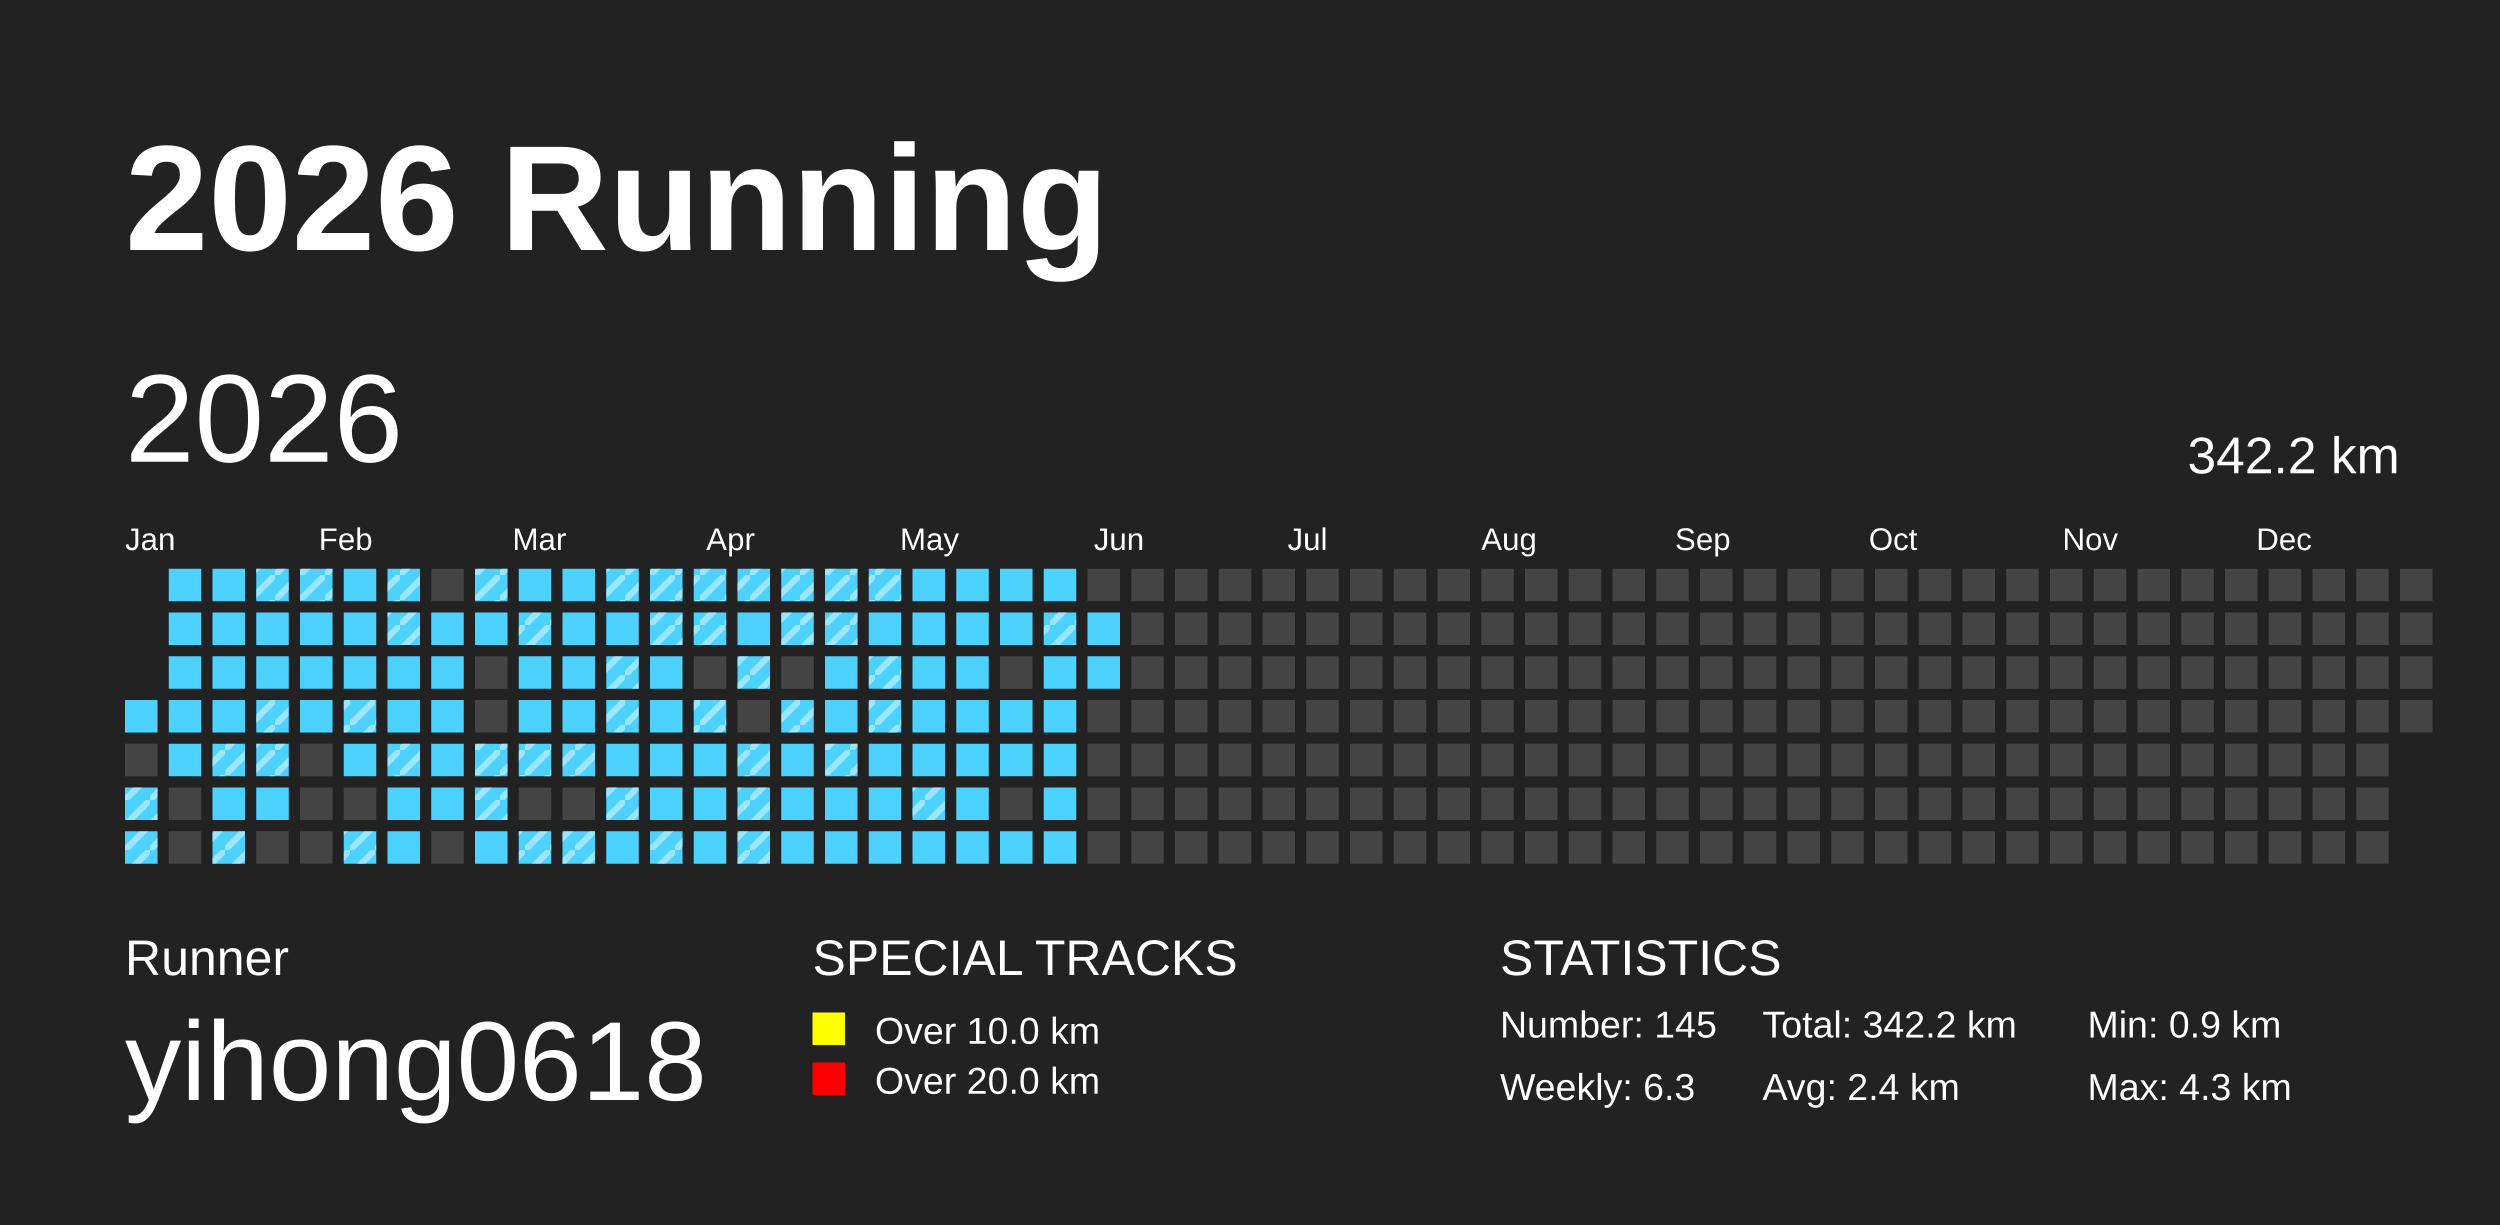
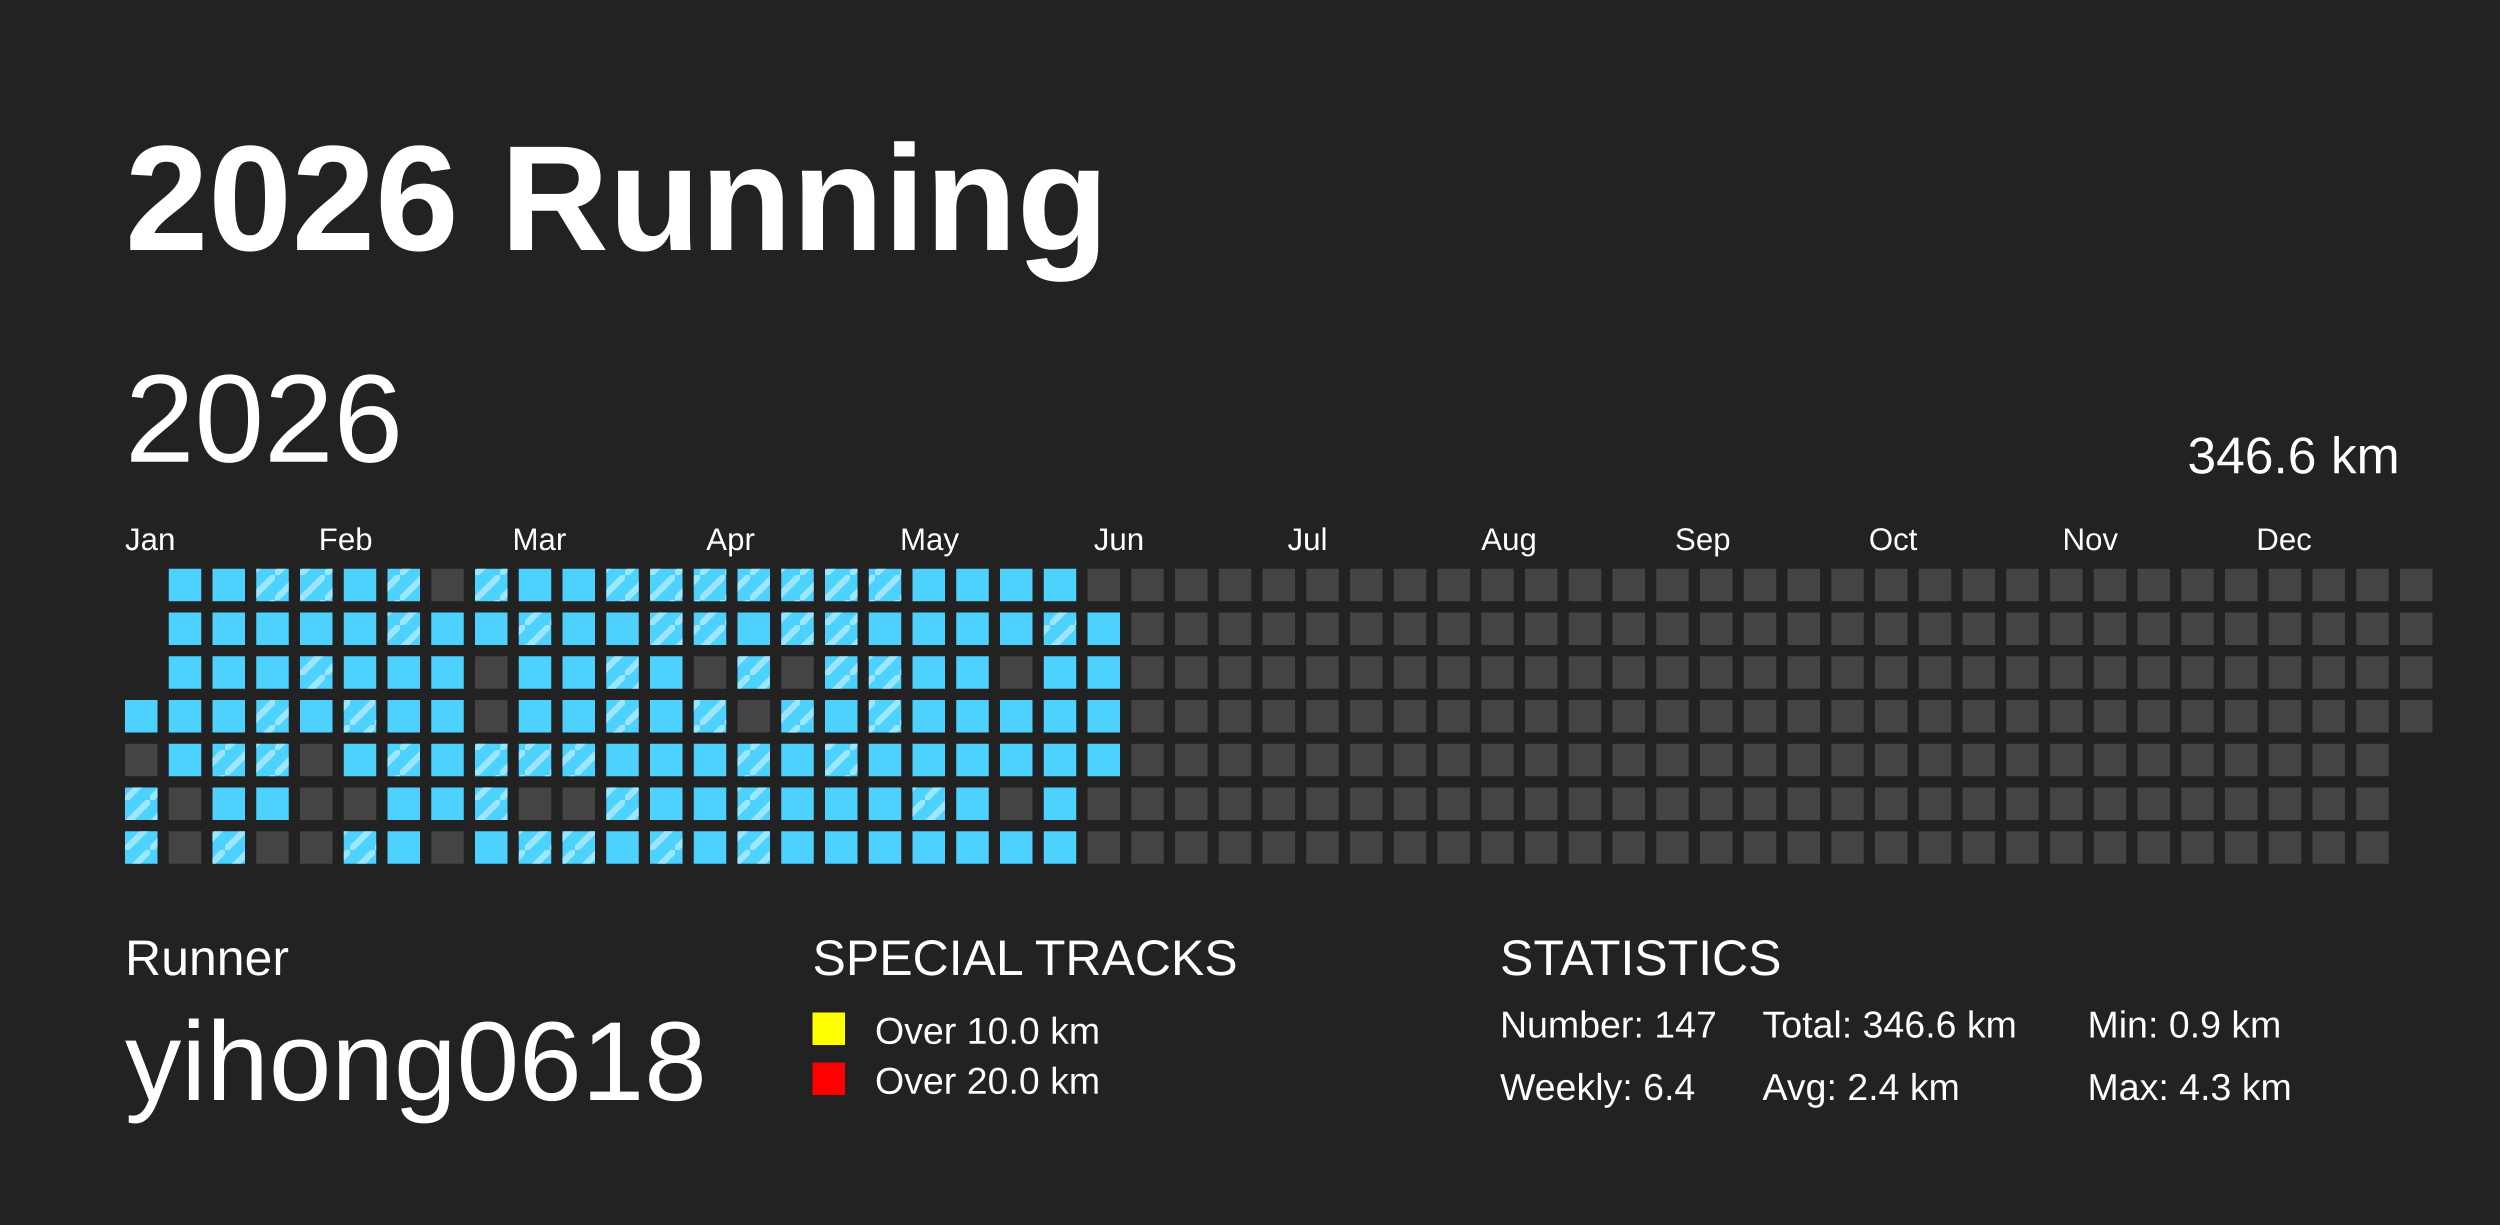
<svg xmlns="http://www.w3.org/2000/svg" baseProfile="full" height="98mm" version="1.1" viewBox="0,0,200,98" width="200mm">
  <defs>
    <pattern height="2" id="indoor-stripe" patternUnits="userSpaceOnUse" width="2">
      <line stroke="white" stroke-opacity="0.45" stroke-width="0.5" x1="0" x2="2" y1="2" y2="0" />
    </pattern>
  </defs>
  <rect fill="#222222" height="98" width="200" x="0" y="0" />
  <text fill="#FFFFFF" style="font-size:12px; font-family:Arial; font-weight:bold;" x="10" y="20">2026 Running</text>
  <text fill="#FFFFFF" style="font-size:4px; font-family:Arial" x="10" y="78">Runner</text>
  <text fill="#FFFFFF" style="font-size:9px; font-family:Arial" x="10" y="88">yihong0618</text>
  <text fill="#FFFFFF" style="font-size:4px; font-family:Arial" x="65" y="78">SPECIAL TRACKS</text>
  <rect fill="yellow" height="2.6" width="2.6" x="65" y="81" />
  <text fill="#FFFFFF" style="font-size:3px; font-family:Arial" x="70" y="83.5">Over 10.0 km</text>
  <rect fill="red" height="2.6" width="2.6" x="65" y="85" />
  <text fill="#FFFFFF" style="font-size:3px; font-family:Arial" x="70" y="87.5">Over 20.0 km</text>
  <text fill="#FFFFFF" style="font-size:4px; font-family:Arial" x="120" y="78">STATISTICS</text>
-   <text fill="#FFFFFF" style="font-size:3px; font-family:Arial" x="120" y="83">Number: 145</text>
-   <text fill="#FFFFFF" style="font-size:3px; font-family:Arial" x="120" y="88">Weekly: 6.3</text>
-   <text fill="#FFFFFF" style="font-size:3px; font-family:Arial" x="141" y="83">Total: 342.2 km</text>
+   <text fill="#FFFFFF" style="font-size:3px; font-family:Arial" x="120" y="83">Number: 147</text>
+   <text fill="#FFFFFF" style="font-size:3px; font-family:Arial" x="120" y="88">Weekly: 6.4</text>
+   <text fill="#FFFFFF" style="font-size:3px; font-family:Arial" x="141" y="83">Total: 346.6 km</text>
  <text fill="#FFFFFF" style="font-size:3px; font-family:Arial" x="141" y="88">Avg: 2.4 km</text>
  <text fill="#FFFFFF" style="font-size:3px; font-family:Arial" x="167" y="83">Min: 0.9 km</text>
  <text fill="#FFFFFF" style="font-size:3px; font-family:Arial" x="167" y="88">Max: 4.3 km</text>
  <text dominant-baseline="hanging" fill="#FFFFFF" style="font-size:10.0px; font-family:Arial;" x="10" y="30">2026</text>
-   <text dominant-baseline="hanging" fill="#FFFFFF" style="font-size:4.125px; font-family:Arial;" x="175" y="35">342.2 km</text>
+   <text dominant-baseline="hanging" fill="#FFFFFF" style="font-size:4.125px; font-family:Arial;" x="175" y="35">346.6 km</text>
  <text fill="#FFFFFF" style="font-size:2.5px; font-family:Arial" x="10.0" y="44">Jan</text>
  <text fill="#FFFFFF" style="font-size:2.5px; font-family:Arial" x="25.5" y="44">Feb</text>
  <text fill="#FFFFFF" style="font-size:2.5px; font-family:Arial" x="41.0" y="44">Mar</text>
  <text fill="#FFFFFF" style="font-size:2.5px; font-family:Arial" x="56.5" y="44">Apr</text>
  <text fill="#FFFFFF" style="font-size:2.5px; font-family:Arial" x="72.0" y="44">May</text>
  <text fill="#FFFFFF" style="font-size:2.5px; font-family:Arial" x="87.5" y="44">Jun</text>
  <text fill="#FFFFFF" style="font-size:2.5px; font-family:Arial" x="103.0" y="44">Jul</text>
  <text fill="#FFFFFF" style="font-size:2.5px; font-family:Arial" x="118.5" y="44">Aug</text>
  <text fill="#FFFFFF" style="font-size:2.5px; font-family:Arial" x="134.0" y="44">Sep</text>
  <text fill="#FFFFFF" style="font-size:2.5px; font-family:Arial" x="149.5" y="44">Oct</text>
  <text fill="#FFFFFF" style="font-size:2.5px; font-family:Arial" x="165.0" y="44">Nov</text>
  <text fill="#FFFFFF" style="font-size:2.5px; font-family:Arial" x="180.5" y="44">Dec</text>
  <rect fill="#4DD2FF" height="2.6" width="2.6" x="10.0" y="56.0" />
  <rect fill="#444444" height="2.6" width="2.6" x="10.0" y="59.5" />
  <rect fill="#4DD2FF" height="2.6" width="2.6" x="10.0" y="63.0" />
  <rect fill="url(#indoor-stripe)" height="2.6" style="pointer-events: none;" width="2.6" x="10.0" y="63.0" />
  <rect fill="#4DD2FF" height="2.6" width="2.6" x="10.0" y="66.5" />
  <rect fill="url(#indoor-stripe)" height="2.6" style="pointer-events: none;" width="2.6" x="10.0" y="66.5" />
  <rect fill="#4DD2FF" height="2.6" width="2.6" x="13.5" y="45.5" />
  <rect fill="#4DD2FF" height="2.6" width="2.6" x="13.5" y="49.0" />
  <rect fill="#4DD2FF" height="2.6" width="2.6" x="13.5" y="52.5" />
  <rect fill="#4DD2FF" height="2.6" width="2.6" x="13.5" y="56.0" />
  <rect fill="#4DD2FF" height="2.6" width="2.6" x="13.5" y="59.5" />
  <rect fill="#444444" height="2.6" width="2.6" x="13.5" y="63.0" />
  <rect fill="#444444" height="2.6" width="2.6" x="13.5" y="66.5" />
  <rect fill="#4DD2FF" height="2.6" width="2.6" x="17.0" y="45.5" />
  <rect fill="#4DD2FF" height="2.6" width="2.6" x="17.0" y="49.0" />
  <rect fill="#4DD2FF" height="2.6" width="2.6" x="17.0" y="52.5" />
  <rect fill="#4DD2FF" height="2.6" width="2.6" x="17.0" y="56.0" />
  <rect fill="#4DD2FF" height="2.6" width="2.6" x="17.0" y="59.5" />
  <rect fill="url(#indoor-stripe)" height="2.6" style="pointer-events: none;" width="2.6" x="17.0" y="59.5" />
  <rect fill="#4DD2FF" height="2.6" width="2.6" x="17.0" y="63.0" />
  <rect fill="#4DD2FF" height="2.6" width="2.6" x="17.0" y="66.5" />
  <rect fill="url(#indoor-stripe)" height="2.6" style="pointer-events: none;" width="2.6" x="17.0" y="66.5" />
  <rect fill="#4DD2FF" height="2.6" width="2.6" x="20.5" y="45.5" />
  <rect fill="url(#indoor-stripe)" height="2.6" style="pointer-events: none;" width="2.6" x="20.5" y="45.5" />
  <rect fill="#4DD2FF" height="2.6" width="2.6" x="20.5" y="49.0" />
  <rect fill="#4DD2FF" height="2.6" width="2.6" x="20.5" y="52.5" />
  <rect fill="#4DD2FF" height="2.6" width="2.6" x="20.5" y="56.0" />
  <rect fill="url(#indoor-stripe)" height="2.6" style="pointer-events: none;" width="2.6" x="20.5" y="56.0" />
  <rect fill="#4DD2FF" height="2.6" width="2.6" x="20.5" y="59.5" />
  <rect fill="url(#indoor-stripe)" height="2.6" style="pointer-events: none;" width="2.6" x="20.5" y="59.5" />
  <rect fill="#4DD2FF" height="2.6" width="2.6" x="20.5" y="63.0" />
  <rect fill="#444444" height="2.6" width="2.6" x="20.5" y="66.5" />
  <rect fill="#4DD2FF" height="2.6" width="2.6" x="24.0" y="45.5" />
  <rect fill="url(#indoor-stripe)" height="2.6" style="pointer-events: none;" width="2.6" x="24.0" y="45.5" />
  <rect fill="#4DD2FF" height="2.6" width="2.6" x="24.0" y="49.0" />
  <rect fill="#4DD2FF" height="2.6" width="2.6" x="24.0" y="52.5" />
+   <rect fill="url(#indoor-stripe)" height="2.6" style="pointer-events: none;" width="2.6" x="24.0" y="52.5" />
  <rect fill="#4DD2FF" height="2.6" width="2.6" x="24.0" y="56.0" />
  <rect fill="#444444" height="2.6" width="2.6" x="24.0" y="59.5" />
  <rect fill="#444444" height="2.6" width="2.6" x="24.0" y="63.0" />
  <rect fill="#444444" height="2.6" width="2.6" x="24.0" y="66.5" />
  <rect fill="#4DD2FF" height="2.6" width="2.6" x="27.5" y="45.5" />
  <rect fill="#4DD2FF" height="2.6" width="2.6" x="27.5" y="49.0" />
  <rect fill="#4DD2FF" height="2.6" width="2.6" x="27.5" y="52.5" />
  <rect fill="#4DD2FF" height="2.6" width="2.6" x="27.5" y="56.0" />
  <rect fill="url(#indoor-stripe)" height="2.6" style="pointer-events: none;" width="2.6" x="27.5" y="56.0" />
  <rect fill="#4DD2FF" height="2.6" width="2.6" x="27.5" y="59.5" />
  <rect fill="#444444" height="2.6" width="2.6" x="27.5" y="63.0" />
  <rect fill="#4DD2FF" height="2.6" width="2.6" x="27.5" y="66.5" />
  <rect fill="url(#indoor-stripe)" height="2.6" style="pointer-events: none;" width="2.6" x="27.5" y="66.5" />
  <rect fill="#4DD2FF" height="2.6" width="2.6" x="31.0" y="45.5" />
  <rect fill="url(#indoor-stripe)" height="2.6" style="pointer-events: none;" width="2.6" x="31.0" y="45.5" />
  <rect fill="#4DD2FF" height="2.6" width="2.6" x="31.0" y="49.0" />
  <rect fill="url(#indoor-stripe)" height="2.6" style="pointer-events: none;" width="2.6" x="31.0" y="49.0" />
  <rect fill="#4DD2FF" height="2.6" width="2.6" x="31.0" y="52.5" />
  <rect fill="#4DD2FF" height="2.6" width="2.6" x="31.0" y="56.0" />
  <rect fill="#4DD2FF" height="2.6" width="2.6" x="31.0" y="59.5" />
  <rect fill="url(#indoor-stripe)" height="2.6" style="pointer-events: none;" width="2.6" x="31.0" y="59.5" />
  <rect fill="#4DD2FF" height="2.6" width="2.6" x="31.0" y="63.0" />
  <rect fill="#4DD2FF" height="2.6" width="2.6" x="31.0" y="66.5" />
  <rect fill="#444444" height="2.6" width="2.6" x="34.5" y="45.5" />
  <rect fill="#4DD2FF" height="2.6" width="2.6" x="34.5" y="49.0" />
  <rect fill="#4DD2FF" height="2.6" width="2.6" x="34.5" y="52.5" />
  <rect fill="#4DD2FF" height="2.6" width="2.6" x="34.5" y="56.0" />
  <rect fill="#4DD2FF" height="2.6" width="2.6" x="34.5" y="59.5" />
  <rect fill="#4DD2FF" height="2.6" width="2.6" x="34.5" y="63.0" />
  <rect fill="#444444" height="2.6" width="2.6" x="34.5" y="66.5" />
  <rect fill="#4DD2FF" height="2.6" width="2.6" x="38.0" y="45.5" />
  <rect fill="url(#indoor-stripe)" height="2.6" style="pointer-events: none;" width="2.6" x="38.0" y="45.5" />
  <rect fill="#4DD2FF" height="2.6" width="2.6" x="38.0" y="49.0" />
  <rect fill="#444444" height="2.6" width="2.6" x="38.0" y="52.5" />
  <rect fill="#444444" height="2.6" width="2.6" x="38.0" y="56.0" />
  <rect fill="#4DD2FF" height="2.6" width="2.6" x="38.0" y="59.5" />
  <rect fill="url(#indoor-stripe)" height="2.6" style="pointer-events: none;" width="2.6" x="38.0" y="59.5" />
  <rect fill="#4DD2FF" height="2.6" width="2.6" x="38.0" y="63.0" />
  <rect fill="url(#indoor-stripe)" height="2.6" style="pointer-events: none;" width="2.6" x="38.0" y="63.0" />
  <rect fill="#4DD2FF" height="2.6" width="2.6" x="38.0" y="66.5" />
  <rect fill="#4DD2FF" height="2.6" width="2.6" x="41.5" y="45.5" />
  <rect fill="#4DD2FF" height="2.6" width="2.6" x="41.5" y="49.0" />
  <rect fill="url(#indoor-stripe)" height="2.6" style="pointer-events: none;" width="2.6" x="41.5" y="49.0" />
  <rect fill="#4DD2FF" height="2.6" width="2.6" x="41.5" y="52.5" />
  <rect fill="#4DD2FF" height="2.6" width="2.6" x="41.5" y="56.0" />
  <rect fill="#4DD2FF" height="2.6" width="2.6" x="41.5" y="59.5" />
  <rect fill="url(#indoor-stripe)" height="2.6" style="pointer-events: none;" width="2.6" x="41.5" y="59.5" />
  <rect fill="#444444" height="2.6" width="2.6" x="41.5" y="63.0" />
  <rect fill="#4DD2FF" height="2.6" width="2.6" x="41.5" y="66.5" />
  <rect fill="url(#indoor-stripe)" height="2.6" style="pointer-events: none;" width="2.6" x="41.5" y="66.5" />
  <rect fill="#4DD2FF" height="2.6" width="2.6" x="45.0" y="45.5" />
  <rect fill="#4DD2FF" height="2.6" width="2.6" x="45.0" y="49.0" />
  <rect fill="#4DD2FF" height="2.6" width="2.6" x="45.0" y="52.5" />
  <rect fill="#4DD2FF" height="2.6" width="2.6" x="45.0" y="56.0" />
  <rect fill="#4DD2FF" height="2.6" width="2.6" x="45.0" y="59.5" />
  <rect fill="url(#indoor-stripe)" height="2.6" style="pointer-events: none;" width="2.6" x="45.0" y="59.5" />
  <rect fill="#444444" height="2.6" width="2.6" x="45.0" y="63.0" />
  <rect fill="#4DD2FF" height="2.6" width="2.6" x="45.0" y="66.5" />
  <rect fill="url(#indoor-stripe)" height="2.6" style="pointer-events: none;" width="2.6" x="45.0" y="66.5" />
  <rect fill="#4DD2FF" height="2.6" width="2.6" x="48.5" y="45.5" />
  <rect fill="url(#indoor-stripe)" height="2.6" style="pointer-events: none;" width="2.6" x="48.5" y="45.5" />
  <rect fill="#4DD2FF" height="2.6" width="2.6" x="48.5" y="49.0" />
  <rect fill="#4DD2FF" height="2.6" width="2.6" x="48.5" y="52.5" />
  <rect fill="url(#indoor-stripe)" height="2.6" style="pointer-events: none;" width="2.6" x="48.5" y="52.5" />
  <rect fill="#4DD2FF" height="2.6" width="2.6" x="48.5" y="56.0" />
  <rect fill="url(#indoor-stripe)" height="2.6" style="pointer-events: none;" width="2.6" x="48.5" y="56.0" />
  <rect fill="#4DD2FF" height="2.6" width="2.6" x="48.5" y="59.5" />
  <rect fill="#4DD2FF" height="2.6" width="2.6" x="48.5" y="63.0" />
  <rect fill="url(#indoor-stripe)" height="2.6" style="pointer-events: none;" width="2.6" x="48.5" y="63.0" />
  <rect fill="#4DD2FF" height="2.6" width="2.6" x="48.5" y="66.5" />
  <rect fill="#4DD2FF" height="2.6" width="2.6" x="52.0" y="45.5" />
  <rect fill="url(#indoor-stripe)" height="2.6" style="pointer-events: none;" width="2.6" x="52.0" y="45.5" />
  <rect fill="#4DD2FF" height="2.6" width="2.6" x="52.0" y="49.0" />
  <rect fill="url(#indoor-stripe)" height="2.6" style="pointer-events: none;" width="2.6" x="52.0" y="49.0" />
  <rect fill="#4DD2FF" height="2.6" width="2.6" x="52.0" y="52.5" />
  <rect fill="#4DD2FF" height="2.6" width="2.6" x="52.0" y="56.0" />
  <rect fill="#4DD2FF" height="2.6" width="2.6" x="52.0" y="59.5" />
  <rect fill="#4DD2FF" height="2.6" width="2.6" x="52.0" y="63.0" />
  <rect fill="#4DD2FF" height="2.6" width="2.6" x="52.0" y="66.5" />
  <rect fill="url(#indoor-stripe)" height="2.6" style="pointer-events: none;" width="2.6" x="52.0" y="66.5" />
  <rect fill="#4DD2FF" height="2.6" width="2.6" x="55.5" y="45.5" />
  <rect fill="url(#indoor-stripe)" height="2.6" style="pointer-events: none;" width="2.6" x="55.5" y="45.5" />
  <rect fill="#4DD2FF" height="2.6" width="2.6" x="55.5" y="49.0" />
  <rect fill="url(#indoor-stripe)" height="2.6" style="pointer-events: none;" width="2.6" x="55.5" y="49.0" />
  <rect fill="#444444" height="2.6" width="2.6" x="55.5" y="52.5" />
  <rect fill="#4DD2FF" height="2.6" width="2.6" x="55.5" y="56.0" />
  <rect fill="url(#indoor-stripe)" height="2.6" style="pointer-events: none;" width="2.6" x="55.5" y="56.0" />
  <rect fill="#4DD2FF" height="2.6" width="2.6" x="55.5" y="59.5" />
  <rect fill="#4DD2FF" height="2.6" width="2.6" x="55.5" y="63.0" />
  <rect fill="#4DD2FF" height="2.6" width="2.6" x="55.5" y="66.5" />
  <rect fill="#4DD2FF" height="2.6" width="2.6" x="59.0" y="45.5" />
  <rect fill="url(#indoor-stripe)" height="2.6" style="pointer-events: none;" width="2.6" x="59.0" y="45.5" />
  <rect fill="#4DD2FF" height="2.6" width="2.6" x="59.0" y="49.0" />
  <rect fill="#4DD2FF" height="2.6" width="2.6" x="59.0" y="52.5" />
  <rect fill="url(#indoor-stripe)" height="2.6" style="pointer-events: none;" width="2.6" x="59.0" y="52.5" />
  <rect fill="#444444" height="2.6" width="2.6" x="59.0" y="56.0" />
  <rect fill="#4DD2FF" height="2.6" width="2.6" x="59.0" y="59.5" />
  <rect fill="url(#indoor-stripe)" height="2.6" style="pointer-events: none;" width="2.6" x="59.0" y="59.5" />
  <rect fill="#4DD2FF" height="2.6" width="2.6" x="59.0" y="63.0" />
  <rect fill="url(#indoor-stripe)" height="2.6" style="pointer-events: none;" width="2.6" x="59.0" y="63.0" />
  <rect fill="#4DD2FF" height="2.6" width="2.6" x="59.0" y="66.5" />
  <rect fill="url(#indoor-stripe)" height="2.6" style="pointer-events: none;" width="2.6" x="59.0" y="66.5" />
  <rect fill="#4DD2FF" height="2.6" width="2.6" x="62.5" y="45.5" />
  <rect fill="url(#indoor-stripe)" height="2.6" style="pointer-events: none;" width="2.6" x="62.5" y="45.5" />
  <rect fill="#4DD2FF" height="2.6" width="2.6" x="62.5" y="49.0" />
  <rect fill="url(#indoor-stripe)" height="2.6" style="pointer-events: none;" width="2.6" x="62.5" y="49.0" />
  <rect fill="#444444" height="2.6" width="2.6" x="62.5" y="52.5" />
  <rect fill="#4DD2FF" height="2.6" width="2.6" x="62.5" y="56.0" />
  <rect fill="url(#indoor-stripe)" height="2.6" style="pointer-events: none;" width="2.6" x="62.5" y="56.0" />
  <rect fill="#4DD2FF" height="2.6" width="2.6" x="62.5" y="59.5" />
  <rect fill="#4DD2FF" height="2.6" width="2.6" x="62.5" y="63.0" />
  <rect fill="#4DD2FF" height="2.6" width="2.6" x="62.5" y="66.5" />
  <rect fill="#4DD2FF" height="2.6" width="2.6" x="66.0" y="45.5" />
  <rect fill="url(#indoor-stripe)" height="2.6" style="pointer-events: none;" width="2.6" x="66.0" y="45.5" />
  <rect fill="#4DD2FF" height="2.6" width="2.6" x="66.0" y="49.0" />
  <rect fill="url(#indoor-stripe)" height="2.6" style="pointer-events: none;" width="2.6" x="66.0" y="49.0" />
  <rect fill="#4DD2FF" height="2.6" width="2.6" x="66.0" y="52.5" />
+   <rect fill="url(#indoor-stripe)" height="2.6" style="pointer-events: none;" width="2.6" x="66.0" y="52.5" />
  <rect fill="#4DD2FF" height="2.6" width="2.6" x="66.0" y="56.0" />
  <rect fill="#4DD2FF" height="2.6" width="2.6" x="66.0" y="59.5" />
  <rect fill="url(#indoor-stripe)" height="2.6" style="pointer-events: none;" width="2.6" x="66.0" y="59.5" />
  <rect fill="#4DD2FF" height="2.6" width="2.6" x="66.0" y="63.0" />
  <rect fill="#4DD2FF" height="2.6" width="2.6" x="66.0" y="66.5" />
  <rect fill="#4DD2FF" height="2.6" width="2.6" x="69.5" y="45.5" />
  <rect fill="url(#indoor-stripe)" height="2.6" style="pointer-events: none;" width="2.6" x="69.5" y="45.5" />
  <rect fill="#4DD2FF" height="2.6" width="2.6" x="69.5" y="49.0" />
  <rect fill="#4DD2FF" height="2.6" width="2.6" x="69.5" y="52.5" />
  <rect fill="url(#indoor-stripe)" height="2.6" style="pointer-events: none;" width="2.6" x="69.5" y="52.5" />
  <rect fill="#4DD2FF" height="2.6" width="2.6" x="69.5" y="56.0" />
  <rect fill="url(#indoor-stripe)" height="2.6" style="pointer-events: none;" width="2.6" x="69.5" y="56.0" />
  <rect fill="#4DD2FF" height="2.6" width="2.6" x="69.5" y="59.5" />
  <rect fill="#4DD2FF" height="2.6" width="2.6" x="69.5" y="63.0" />
  <rect fill="#4DD2FF" height="2.6" width="2.6" x="69.5" y="66.5" />
  <rect fill="#4DD2FF" height="2.6" width="2.6" x="73.0" y="45.5" />
  <rect fill="#4DD2FF" height="2.6" width="2.6" x="73.0" y="49.0" />
  <rect fill="#4DD2FF" height="2.6" width="2.6" x="73.0" y="52.5" />
  <rect fill="#4DD2FF" height="2.6" width="2.6" x="73.0" y="56.0" />
  <rect fill="#4DD2FF" height="2.6" width="2.6" x="73.0" y="59.5" />
  <rect fill="#4DD2FF" height="2.6" width="2.6" x="73.0" y="63.0" />
  <rect fill="url(#indoor-stripe)" height="2.6" style="pointer-events: none;" width="2.6" x="73.0" y="63.0" />
  <rect fill="#4DD2FF" height="2.6" width="2.6" x="73.0" y="66.5" />
  <rect fill="#4DD2FF" height="2.6" width="2.6" x="76.5" y="45.5" />
  <rect fill="#4DD2FF" height="2.6" width="2.6" x="76.5" y="49.0" />
  <rect fill="#4DD2FF" height="2.6" width="2.6" x="76.5" y="52.5" />
  <rect fill="#4DD2FF" height="2.6" width="2.6" x="76.5" y="56.0" />
  <rect fill="#4DD2FF" height="2.6" width="2.6" x="76.5" y="59.5" />
  <rect fill="#4DD2FF" height="2.6" width="2.6" x="76.5" y="63.0" />
  <rect fill="#4DD2FF" height="2.6" width="2.6" x="76.5" y="66.5" />
  <rect fill="#4DD2FF" height="2.6" width="2.6" x="80.0" y="45.5" />
  <rect fill="#4DD2FF" height="2.6" width="2.6" x="80.0" y="49.0" />
  <rect fill="#444444" height="2.6" width="2.6" x="80.0" y="52.5" />
  <rect fill="#4DD2FF" height="2.6" width="2.6" x="80.0" y="56.0" />
  <rect fill="#4DD2FF" height="2.6" width="2.6" x="80.0" y="59.5" />
  <rect fill="#444444" height="2.6" width="2.6" x="80.0" y="63.0" />
  <rect fill="#4DD2FF" height="2.6" width="2.6" x="80.0" y="66.5" />
  <rect fill="#4DD2FF" height="2.6" width="2.6" x="83.5" y="45.5" />
  <rect fill="#4DD2FF" height="2.6" width="2.6" x="83.5" y="49.0" />
  <rect fill="url(#indoor-stripe)" height="2.6" style="pointer-events: none;" width="2.6" x="83.5" y="49.0" />
  <rect fill="#4DD2FF" height="2.6" width="2.6" x="83.5" y="52.5" />
  <rect fill="#4DD2FF" height="2.6" width="2.6" x="83.5" y="56.0" />
  <rect fill="#4DD2FF" height="2.6" width="2.6" x="83.5" y="59.5" />
  <rect fill="#4DD2FF" height="2.6" width="2.6" x="83.5" y="63.0" />
  <rect fill="#4DD2FF" height="2.6" width="2.6" x="83.5" y="66.5" />
  <rect fill="#444444" height="2.6" width="2.6" x="87.0" y="45.5" />
  <rect fill="#4DD2FF" height="2.6" width="2.6" x="87.0" y="49.0" />
  <rect fill="#4DD2FF" height="2.6" width="2.6" x="87.0" y="52.5" />
-   <rect fill="#444444" height="2.6" width="2.6" x="87.0" y="56.0" />
-   <rect fill="#444444" height="2.6" width="2.6" x="87.0" y="59.5" />
+   <rect fill="#4DD2FF" height="2.6" width="2.6" x="87.0" y="56.0" />
+   <rect fill="#4DD2FF" height="2.6" width="2.6" x="87.0" y="59.5" />
  <rect fill="#444444" height="2.6" width="2.6" x="87.0" y="63.0" />
  <rect fill="#444444" height="2.6" width="2.6" x="87.0" y="66.5" />
  <rect fill="#444444" height="2.6" width="2.6" x="90.5" y="45.5" />
  <rect fill="#444444" height="2.6" width="2.6" x="90.5" y="49.0" />
  <rect fill="#444444" height="2.6" width="2.6" x="90.5" y="52.5" />
  <rect fill="#444444" height="2.6" width="2.6" x="90.5" y="56.0" />
  <rect fill="#444444" height="2.6" width="2.6" x="90.5" y="59.5" />
  <rect fill="#444444" height="2.6" width="2.6" x="90.5" y="63.0" />
  <rect fill="#444444" height="2.6" width="2.6" x="90.5" y="66.5" />
  <rect fill="#444444" height="2.6" width="2.6" x="94.0" y="45.5" />
  <rect fill="#444444" height="2.6" width="2.6" x="94.0" y="49.0" />
  <rect fill="#444444" height="2.6" width="2.6" x="94.0" y="52.5" />
  <rect fill="#444444" height="2.6" width="2.6" x="94.0" y="56.0" />
  <rect fill="#444444" height="2.6" width="2.6" x="94.0" y="59.5" />
  <rect fill="#444444" height="2.6" width="2.6" x="94.0" y="63.0" />
  <rect fill="#444444" height="2.6" width="2.6" x="94.0" y="66.5" />
  <rect fill="#444444" height="2.6" width="2.6" x="97.5" y="45.5" />
  <rect fill="#444444" height="2.6" width="2.6" x="97.5" y="49.0" />
  <rect fill="#444444" height="2.6" width="2.6" x="97.5" y="52.5" />
  <rect fill="#444444" height="2.6" width="2.6" x="97.5" y="56.0" />
  <rect fill="#444444" height="2.6" width="2.6" x="97.5" y="59.5" />
  <rect fill="#444444" height="2.6" width="2.6" x="97.5" y="63.0" />
  <rect fill="#444444" height="2.6" width="2.6" x="97.5" y="66.5" />
  <rect fill="#444444" height="2.6" width="2.6" x="101.0" y="45.5" />
  <rect fill="#444444" height="2.6" width="2.6" x="101.0" y="49.0" />
  <rect fill="#444444" height="2.6" width="2.6" x="101.0" y="52.5" />
  <rect fill="#444444" height="2.6" width="2.6" x="101.0" y="56.0" />
  <rect fill="#444444" height="2.6" width="2.6" x="101.0" y="59.5" />
  <rect fill="#444444" height="2.6" width="2.6" x="101.0" y="63.0" />
  <rect fill="#444444" height="2.6" width="2.6" x="101.0" y="66.5" />
  <rect fill="#444444" height="2.6" width="2.6" x="104.5" y="45.5" />
  <rect fill="#444444" height="2.6" width="2.6" x="104.5" y="49.0" />
  <rect fill="#444444" height="2.6" width="2.6" x="104.5" y="52.5" />
  <rect fill="#444444" height="2.6" width="2.6" x="104.5" y="56.0" />
  <rect fill="#444444" height="2.6" width="2.6" x="104.5" y="59.5" />
  <rect fill="#444444" height="2.6" width="2.6" x="104.5" y="63.0" />
  <rect fill="#444444" height="2.6" width="2.6" x="104.5" y="66.5" />
  <rect fill="#444444" height="2.6" width="2.6" x="108.0" y="45.5" />
  <rect fill="#444444" height="2.6" width="2.6" x="108.0" y="49.0" />
  <rect fill="#444444" height="2.6" width="2.6" x="108.0" y="52.5" />
  <rect fill="#444444" height="2.6" width="2.6" x="108.0" y="56.0" />
  <rect fill="#444444" height="2.6" width="2.6" x="108.0" y="59.5" />
  <rect fill="#444444" height="2.6" width="2.6" x="108.0" y="63.0" />
  <rect fill="#444444" height="2.6" width="2.6" x="108.0" y="66.5" />
  <rect fill="#444444" height="2.6" width="2.6" x="111.5" y="45.5" />
  <rect fill="#444444" height="2.6" width="2.6" x="111.5" y="49.0" />
  <rect fill="#444444" height="2.6" width="2.6" x="111.5" y="52.5" />
  <rect fill="#444444" height="2.6" width="2.6" x="111.5" y="56.0" />
  <rect fill="#444444" height="2.6" width="2.6" x="111.5" y="59.5" />
  <rect fill="#444444" height="2.6" width="2.6" x="111.5" y="63.0" />
  <rect fill="#444444" height="2.6" width="2.6" x="111.5" y="66.5" />
  <rect fill="#444444" height="2.6" width="2.6" x="115.0" y="45.5" />
  <rect fill="#444444" height="2.6" width="2.6" x="115.0" y="49.0" />
  <rect fill="#444444" height="2.6" width="2.6" x="115.0" y="52.5" />
  <rect fill="#444444" height="2.6" width="2.6" x="115.0" y="56.0" />
  <rect fill="#444444" height="2.6" width="2.6" x="115.0" y="59.5" />
  <rect fill="#444444" height="2.6" width="2.6" x="115.0" y="63.0" />
  <rect fill="#444444" height="2.6" width="2.6" x="115.0" y="66.5" />
  <rect fill="#444444" height="2.6" width="2.6" x="118.5" y="45.5" />
  <rect fill="#444444" height="2.6" width="2.6" x="118.5" y="49.0" />
  <rect fill="#444444" height="2.6" width="2.6" x="118.5" y="52.5" />
  <rect fill="#444444" height="2.6" width="2.6" x="118.5" y="56.0" />
  <rect fill="#444444" height="2.6" width="2.6" x="118.5" y="59.5" />
  <rect fill="#444444" height="2.6" width="2.6" x="118.5" y="63.0" />
  <rect fill="#444444" height="2.6" width="2.6" x="118.5" y="66.5" />
  <rect fill="#444444" height="2.6" width="2.6" x="122.0" y="45.5" />
  <rect fill="#444444" height="2.6" width="2.6" x="122.0" y="49.0" />
  <rect fill="#444444" height="2.6" width="2.6" x="122.0" y="52.5" />
  <rect fill="#444444" height="2.6" width="2.6" x="122.0" y="56.0" />
  <rect fill="#444444" height="2.6" width="2.6" x="122.0" y="59.5" />
  <rect fill="#444444" height="2.6" width="2.6" x="122.0" y="63.0" />
  <rect fill="#444444" height="2.6" width="2.6" x="122.0" y="66.5" />
  <rect fill="#444444" height="2.6" width="2.6" x="125.5" y="45.5" />
  <rect fill="#444444" height="2.6" width="2.6" x="125.5" y="49.0" />
  <rect fill="#444444" height="2.6" width="2.6" x="125.5" y="52.5" />
  <rect fill="#444444" height="2.6" width="2.6" x="125.5" y="56.0" />
  <rect fill="#444444" height="2.6" width="2.6" x="125.5" y="59.5" />
  <rect fill="#444444" height="2.6" width="2.6" x="125.5" y="63.0" />
  <rect fill="#444444" height="2.6" width="2.6" x="125.5" y="66.5" />
  <rect fill="#444444" height="2.6" width="2.6" x="129.0" y="45.5" />
  <rect fill="#444444" height="2.6" width="2.6" x="129.0" y="49.0" />
  <rect fill="#444444" height="2.6" width="2.6" x="129.0" y="52.5" />
  <rect fill="#444444" height="2.6" width="2.6" x="129.0" y="56.0" />
  <rect fill="#444444" height="2.6" width="2.6" x="129.0" y="59.5" />
  <rect fill="#444444" height="2.6" width="2.6" x="129.0" y="63.0" />
  <rect fill="#444444" height="2.6" width="2.6" x="129.0" y="66.5" />
  <rect fill="#444444" height="2.6" width="2.6" x="132.5" y="45.5" />
  <rect fill="#444444" height="2.6" width="2.6" x="132.5" y="49.0" />
  <rect fill="#444444" height="2.6" width="2.6" x="132.5" y="52.5" />
  <rect fill="#444444" height="2.6" width="2.6" x="132.5" y="56.0" />
  <rect fill="#444444" height="2.6" width="2.6" x="132.5" y="59.5" />
  <rect fill="#444444" height="2.6" width="2.6" x="132.5" y="63.0" />
  <rect fill="#444444" height="2.6" width="2.6" x="132.5" y="66.5" />
  <rect fill="#444444" height="2.6" width="2.6" x="136.0" y="45.5" />
  <rect fill="#444444" height="2.6" width="2.6" x="136.0" y="49.0" />
  <rect fill="#444444" height="2.6" width="2.6" x="136.0" y="52.5" />
  <rect fill="#444444" height="2.6" width="2.6" x="136.0" y="56.0" />
  <rect fill="#444444" height="2.6" width="2.6" x="136.0" y="59.5" />
  <rect fill="#444444" height="2.6" width="2.6" x="136.0" y="63.0" />
  <rect fill="#444444" height="2.6" width="2.6" x="136.0" y="66.5" />
  <rect fill="#444444" height="2.6" width="2.6" x="139.5" y="45.5" />
  <rect fill="#444444" height="2.6" width="2.6" x="139.5" y="49.0" />
  <rect fill="#444444" height="2.6" width="2.6" x="139.5" y="52.5" />
  <rect fill="#444444" height="2.6" width="2.6" x="139.5" y="56.0" />
  <rect fill="#444444" height="2.6" width="2.6" x="139.5" y="59.5" />
  <rect fill="#444444" height="2.6" width="2.6" x="139.5" y="63.0" />
  <rect fill="#444444" height="2.6" width="2.6" x="139.5" y="66.5" />
  <rect fill="#444444" height="2.6" width="2.6" x="143.0" y="45.5" />
  <rect fill="#444444" height="2.6" width="2.6" x="143.0" y="49.0" />
  <rect fill="#444444" height="2.6" width="2.6" x="143.0" y="52.5" />
  <rect fill="#444444" height="2.6" width="2.6" x="143.0" y="56.0" />
  <rect fill="#444444" height="2.6" width="2.6" x="143.0" y="59.5" />
  <rect fill="#444444" height="2.6" width="2.6" x="143.0" y="63.0" />
  <rect fill="#444444" height="2.6" width="2.6" x="143.0" y="66.5" />
  <rect fill="#444444" height="2.6" width="2.6" x="146.5" y="45.5" />
  <rect fill="#444444" height="2.6" width="2.6" x="146.5" y="49.0" />
  <rect fill="#444444" height="2.6" width="2.6" x="146.5" y="52.5" />
  <rect fill="#444444" height="2.6" width="2.6" x="146.5" y="56.0" />
  <rect fill="#444444" height="2.6" width="2.6" x="146.5" y="59.5" />
  <rect fill="#444444" height="2.6" width="2.6" x="146.5" y="63.0" />
  <rect fill="#444444" height="2.6" width="2.6" x="146.5" y="66.5" />
  <rect fill="#444444" height="2.6" width="2.6" x="150.0" y="45.5" />
  <rect fill="#444444" height="2.6" width="2.6" x="150.0" y="49.0" />
  <rect fill="#444444" height="2.6" width="2.6" x="150.0" y="52.5" />
  <rect fill="#444444" height="2.6" width="2.6" x="150.0" y="56.0" />
  <rect fill="#444444" height="2.6" width="2.6" x="150.0" y="59.5" />
  <rect fill="#444444" height="2.6" width="2.6" x="150.0" y="63.0" />
  <rect fill="#444444" height="2.6" width="2.6" x="150.0" y="66.5" />
  <rect fill="#444444" height="2.6" width="2.6" x="153.5" y="45.5" />
  <rect fill="#444444" height="2.6" width="2.6" x="153.5" y="49.0" />
  <rect fill="#444444" height="2.6" width="2.6" x="153.5" y="52.5" />
  <rect fill="#444444" height="2.6" width="2.6" x="153.5" y="56.0" />
  <rect fill="#444444" height="2.6" width="2.6" x="153.5" y="59.5" />
  <rect fill="#444444" height="2.6" width="2.6" x="153.5" y="63.0" />
  <rect fill="#444444" height="2.6" width="2.6" x="153.5" y="66.5" />
  <rect fill="#444444" height="2.6" width="2.6" x="157.0" y="45.5" />
  <rect fill="#444444" height="2.6" width="2.6" x="157.0" y="49.0" />
  <rect fill="#444444" height="2.6" width="2.6" x="157.0" y="52.5" />
  <rect fill="#444444" height="2.6" width="2.6" x="157.0" y="56.0" />
  <rect fill="#444444" height="2.6" width="2.6" x="157.0" y="59.5" />
  <rect fill="#444444" height="2.6" width="2.6" x="157.0" y="63.0" />
  <rect fill="#444444" height="2.6" width="2.6" x="157.0" y="66.5" />
  <rect fill="#444444" height="2.6" width="2.6" x="160.5" y="45.5" />
  <rect fill="#444444" height="2.6" width="2.6" x="160.5" y="49.0" />
  <rect fill="#444444" height="2.6" width="2.6" x="160.5" y="52.5" />
  <rect fill="#444444" height="2.6" width="2.6" x="160.5" y="56.0" />
  <rect fill="#444444" height="2.6" width="2.6" x="160.5" y="59.5" />
  <rect fill="#444444" height="2.6" width="2.6" x="160.5" y="63.0" />
  <rect fill="#444444" height="2.6" width="2.6" x="160.5" y="66.5" />
  <rect fill="#444444" height="2.6" width="2.6" x="164.0" y="45.5" />
  <rect fill="#444444" height="2.6" width="2.6" x="164.0" y="49.0" />
  <rect fill="#444444" height="2.6" width="2.6" x="164.0" y="52.5" />
  <rect fill="#444444" height="2.6" width="2.6" x="164.0" y="56.0" />
  <rect fill="#444444" height="2.6" width="2.6" x="164.0" y="59.5" />
  <rect fill="#444444" height="2.6" width="2.6" x="164.0" y="63.0" />
  <rect fill="#444444" height="2.6" width="2.6" x="164.0" y="66.5" />
  <rect fill="#444444" height="2.6" width="2.6" x="167.5" y="45.5" />
  <rect fill="#444444" height="2.6" width="2.6" x="167.5" y="49.0" />
  <rect fill="#444444" height="2.6" width="2.6" x="167.5" y="52.5" />
  <rect fill="#444444" height="2.6" width="2.6" x="167.5" y="56.0" />
  <rect fill="#444444" height="2.6" width="2.6" x="167.5" y="59.5" />
  <rect fill="#444444" height="2.6" width="2.6" x="167.5" y="63.0" />
  <rect fill="#444444" height="2.6" width="2.6" x="167.5" y="66.5" />
  <rect fill="#444444" height="2.6" width="2.6" x="171.0" y="45.5" />
  <rect fill="#444444" height="2.6" width="2.6" x="171.0" y="49.0" />
  <rect fill="#444444" height="2.6" width="2.6" x="171.0" y="52.5" />
  <rect fill="#444444" height="2.6" width="2.6" x="171.0" y="56.0" />
  <rect fill="#444444" height="2.6" width="2.6" x="171.0" y="59.5" />
  <rect fill="#444444" height="2.6" width="2.6" x="171.0" y="63.0" />
  <rect fill="#444444" height="2.6" width="2.6" x="171.0" y="66.5" />
  <rect fill="#444444" height="2.6" width="2.6" x="174.5" y="45.5" />
  <rect fill="#444444" height="2.6" width="2.6" x="174.5" y="49.0" />
  <rect fill="#444444" height="2.6" width="2.6" x="174.5" y="52.5" />
  <rect fill="#444444" height="2.6" width="2.6" x="174.5" y="56.0" />
  <rect fill="#444444" height="2.6" width="2.6" x="174.5" y="59.5" />
  <rect fill="#444444" height="2.6" width="2.6" x="174.5" y="63.0" />
  <rect fill="#444444" height="2.6" width="2.6" x="174.5" y="66.5" />
  <rect fill="#444444" height="2.6" width="2.6" x="178.0" y="45.5" />
  <rect fill="#444444" height="2.6" width="2.6" x="178.0" y="49.0" />
  <rect fill="#444444" height="2.6" width="2.6" x="178.0" y="52.5" />
  <rect fill="#444444" height="2.6" width="2.6" x="178.0" y="56.0" />
  <rect fill="#444444" height="2.6" width="2.6" x="178.0" y="59.5" />
  <rect fill="#444444" height="2.6" width="2.6" x="178.0" y="63.0" />
  <rect fill="#444444" height="2.6" width="2.6" x="178.0" y="66.5" />
  <rect fill="#444444" height="2.6" width="2.6" x="181.5" y="45.5" />
  <rect fill="#444444" height="2.6" width="2.6" x="181.5" y="49.0" />
  <rect fill="#444444" height="2.6" width="2.6" x="181.5" y="52.5" />
  <rect fill="#444444" height="2.6" width="2.6" x="181.5" y="56.0" />
  <rect fill="#444444" height="2.6" width="2.6" x="181.5" y="59.5" />
  <rect fill="#444444" height="2.6" width="2.6" x="181.5" y="63.0" />
  <rect fill="#444444" height="2.6" width="2.6" x="181.5" y="66.5" />
  <rect fill="#444444" height="2.6" width="2.6" x="185.0" y="45.5" />
  <rect fill="#444444" height="2.6" width="2.6" x="185.0" y="49.0" />
  <rect fill="#444444" height="2.6" width="2.6" x="185.0" y="52.5" />
  <rect fill="#444444" height="2.6" width="2.6" x="185.0" y="56.0" />
  <rect fill="#444444" height="2.6" width="2.6" x="185.0" y="59.5" />
  <rect fill="#444444" height="2.6" width="2.6" x="185.0" y="63.0" />
  <rect fill="#444444" height="2.6" width="2.6" x="185.0" y="66.5" />
  <rect fill="#444444" height="2.6" width="2.6" x="188.5" y="45.5" />
  <rect fill="#444444" height="2.6" width="2.6" x="188.5" y="49.0" />
  <rect fill="#444444" height="2.6" width="2.6" x="188.5" y="52.5" />
  <rect fill="#444444" height="2.6" width="2.6" x="188.5" y="56.0" />
  <rect fill="#444444" height="2.6" width="2.6" x="188.5" y="59.5" />
  <rect fill="#444444" height="2.6" width="2.6" x="188.5" y="63.0" />
  <rect fill="#444444" height="2.6" width="2.6" x="188.5" y="66.5" />
  <rect fill="#444444" height="2.6" width="2.6" x="192.0" y="45.5" />
  <rect fill="#444444" height="2.6" width="2.6" x="192.0" y="49.0" />
  <rect fill="#444444" height="2.6" width="2.6" x="192.0" y="52.5" />
  <rect fill="#444444" height="2.6" width="2.6" x="192.0" y="56.0" />
</svg>
